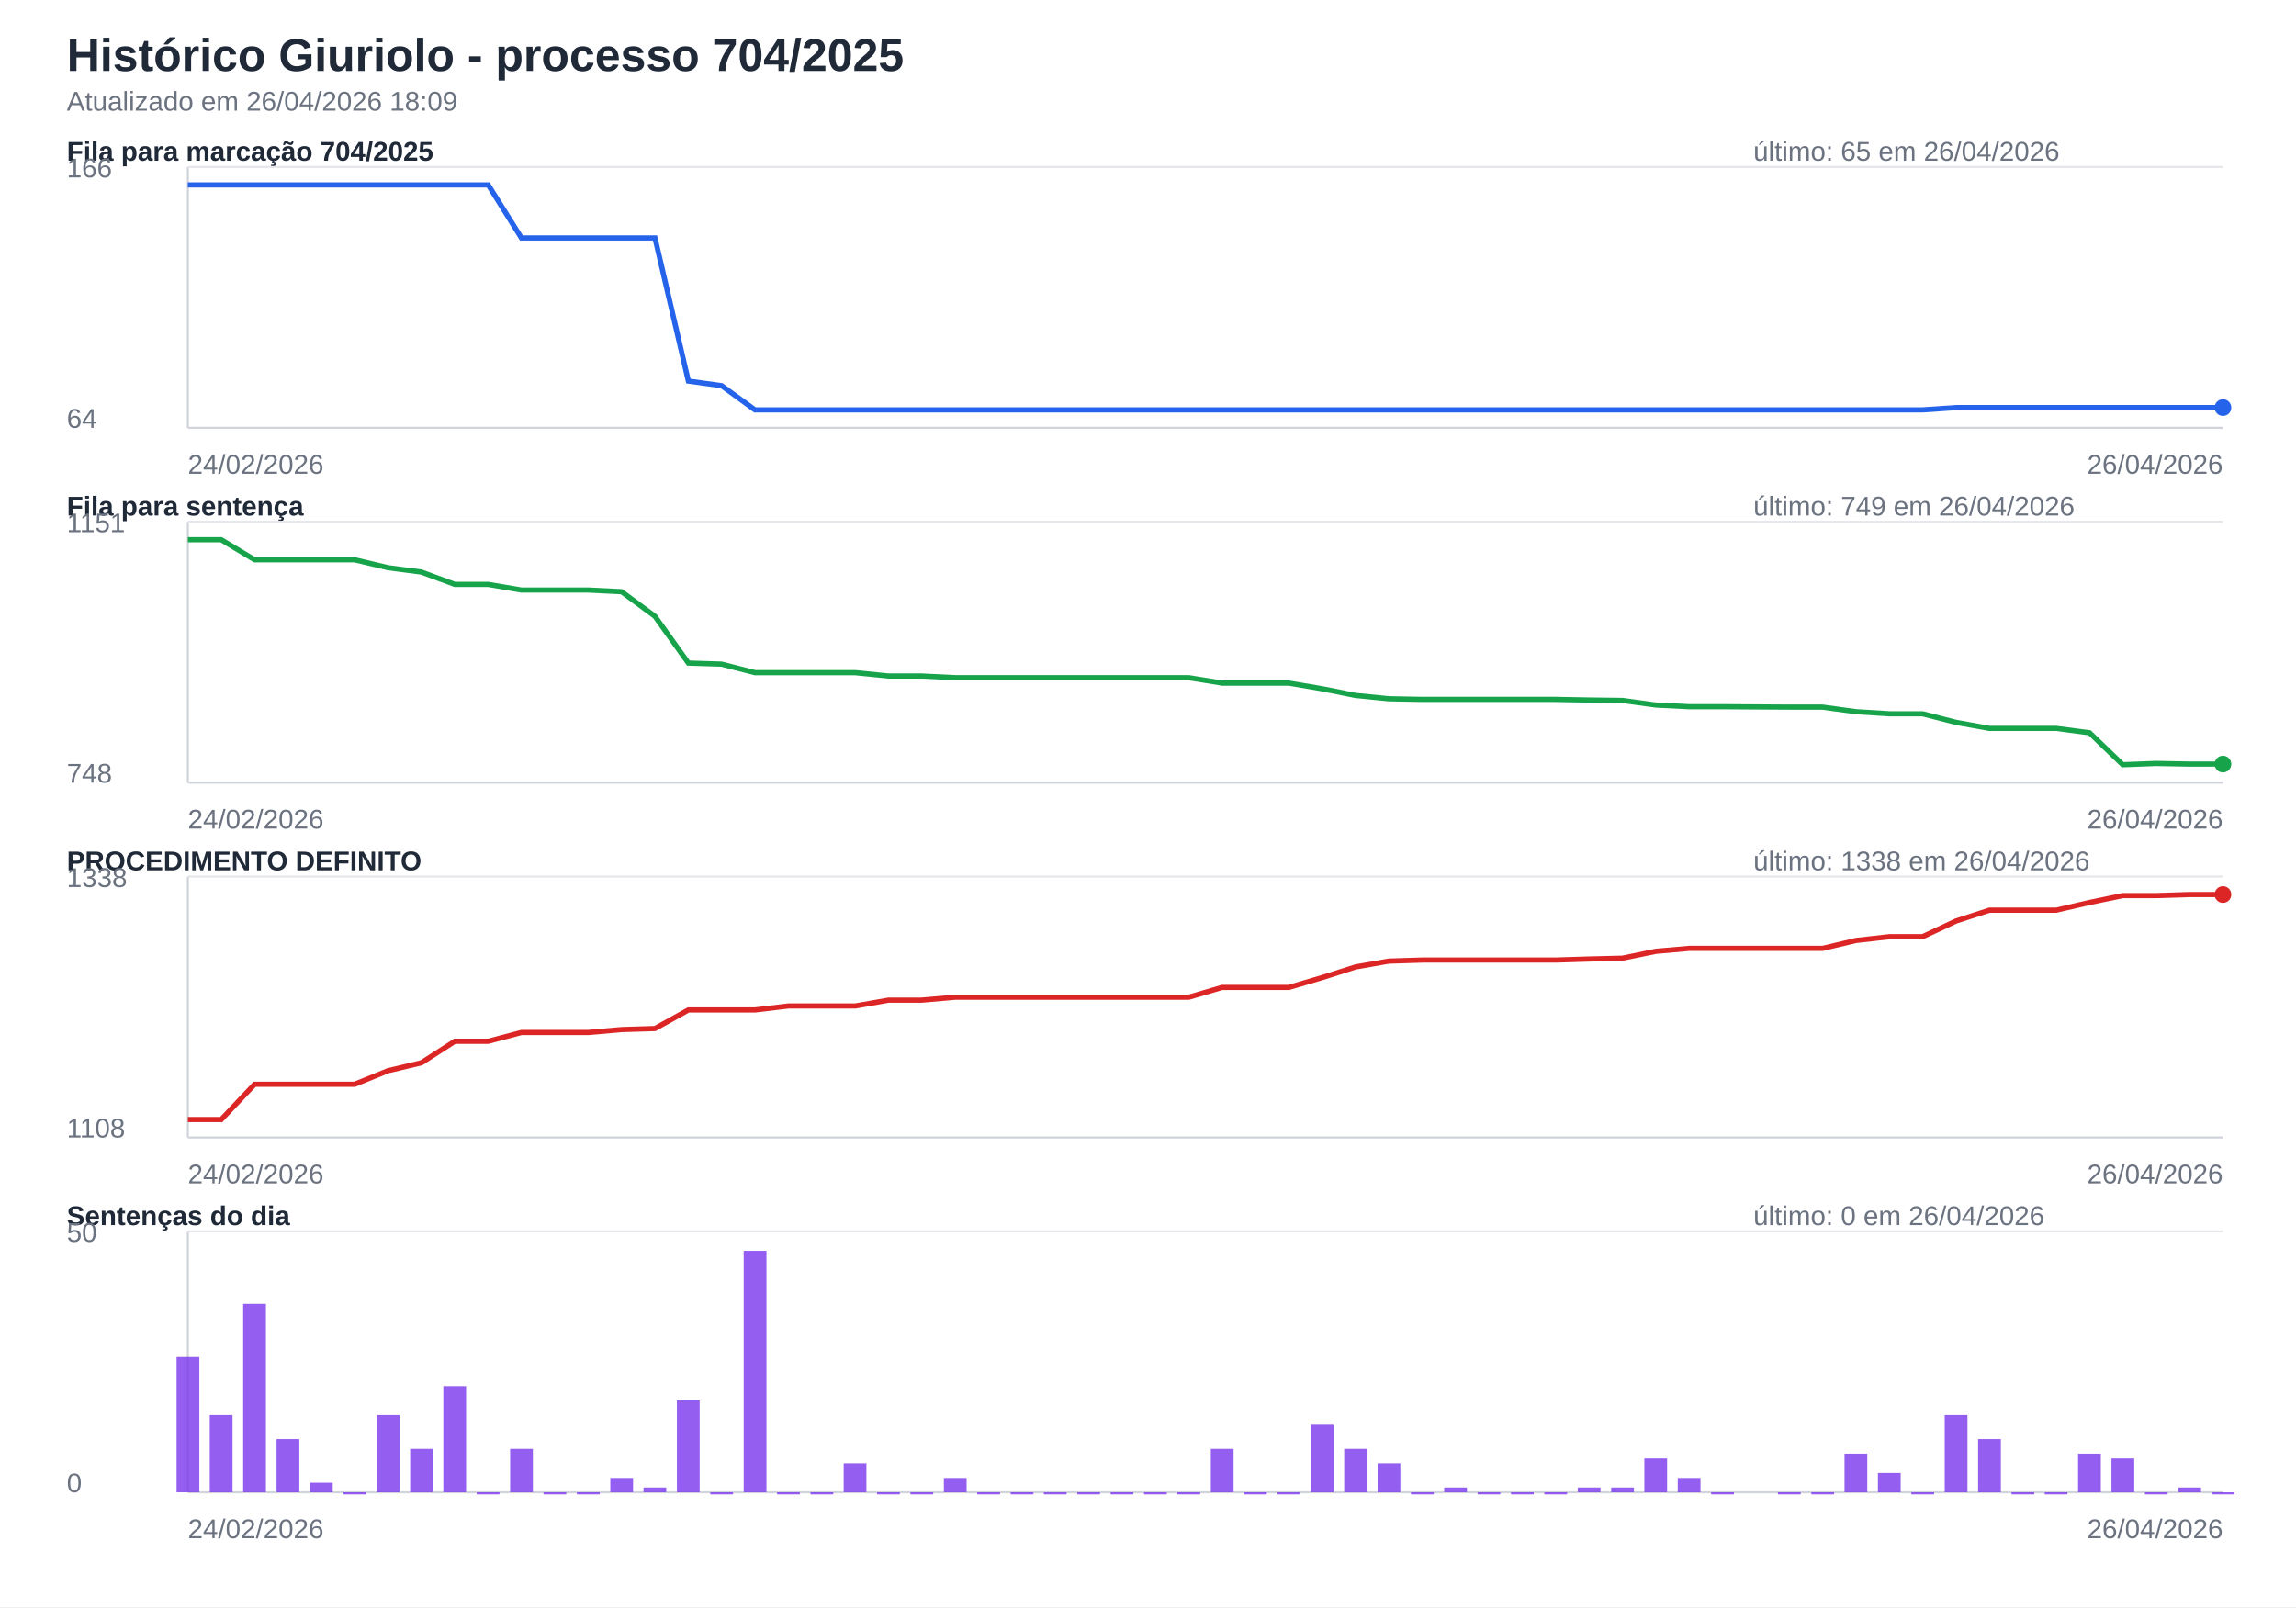
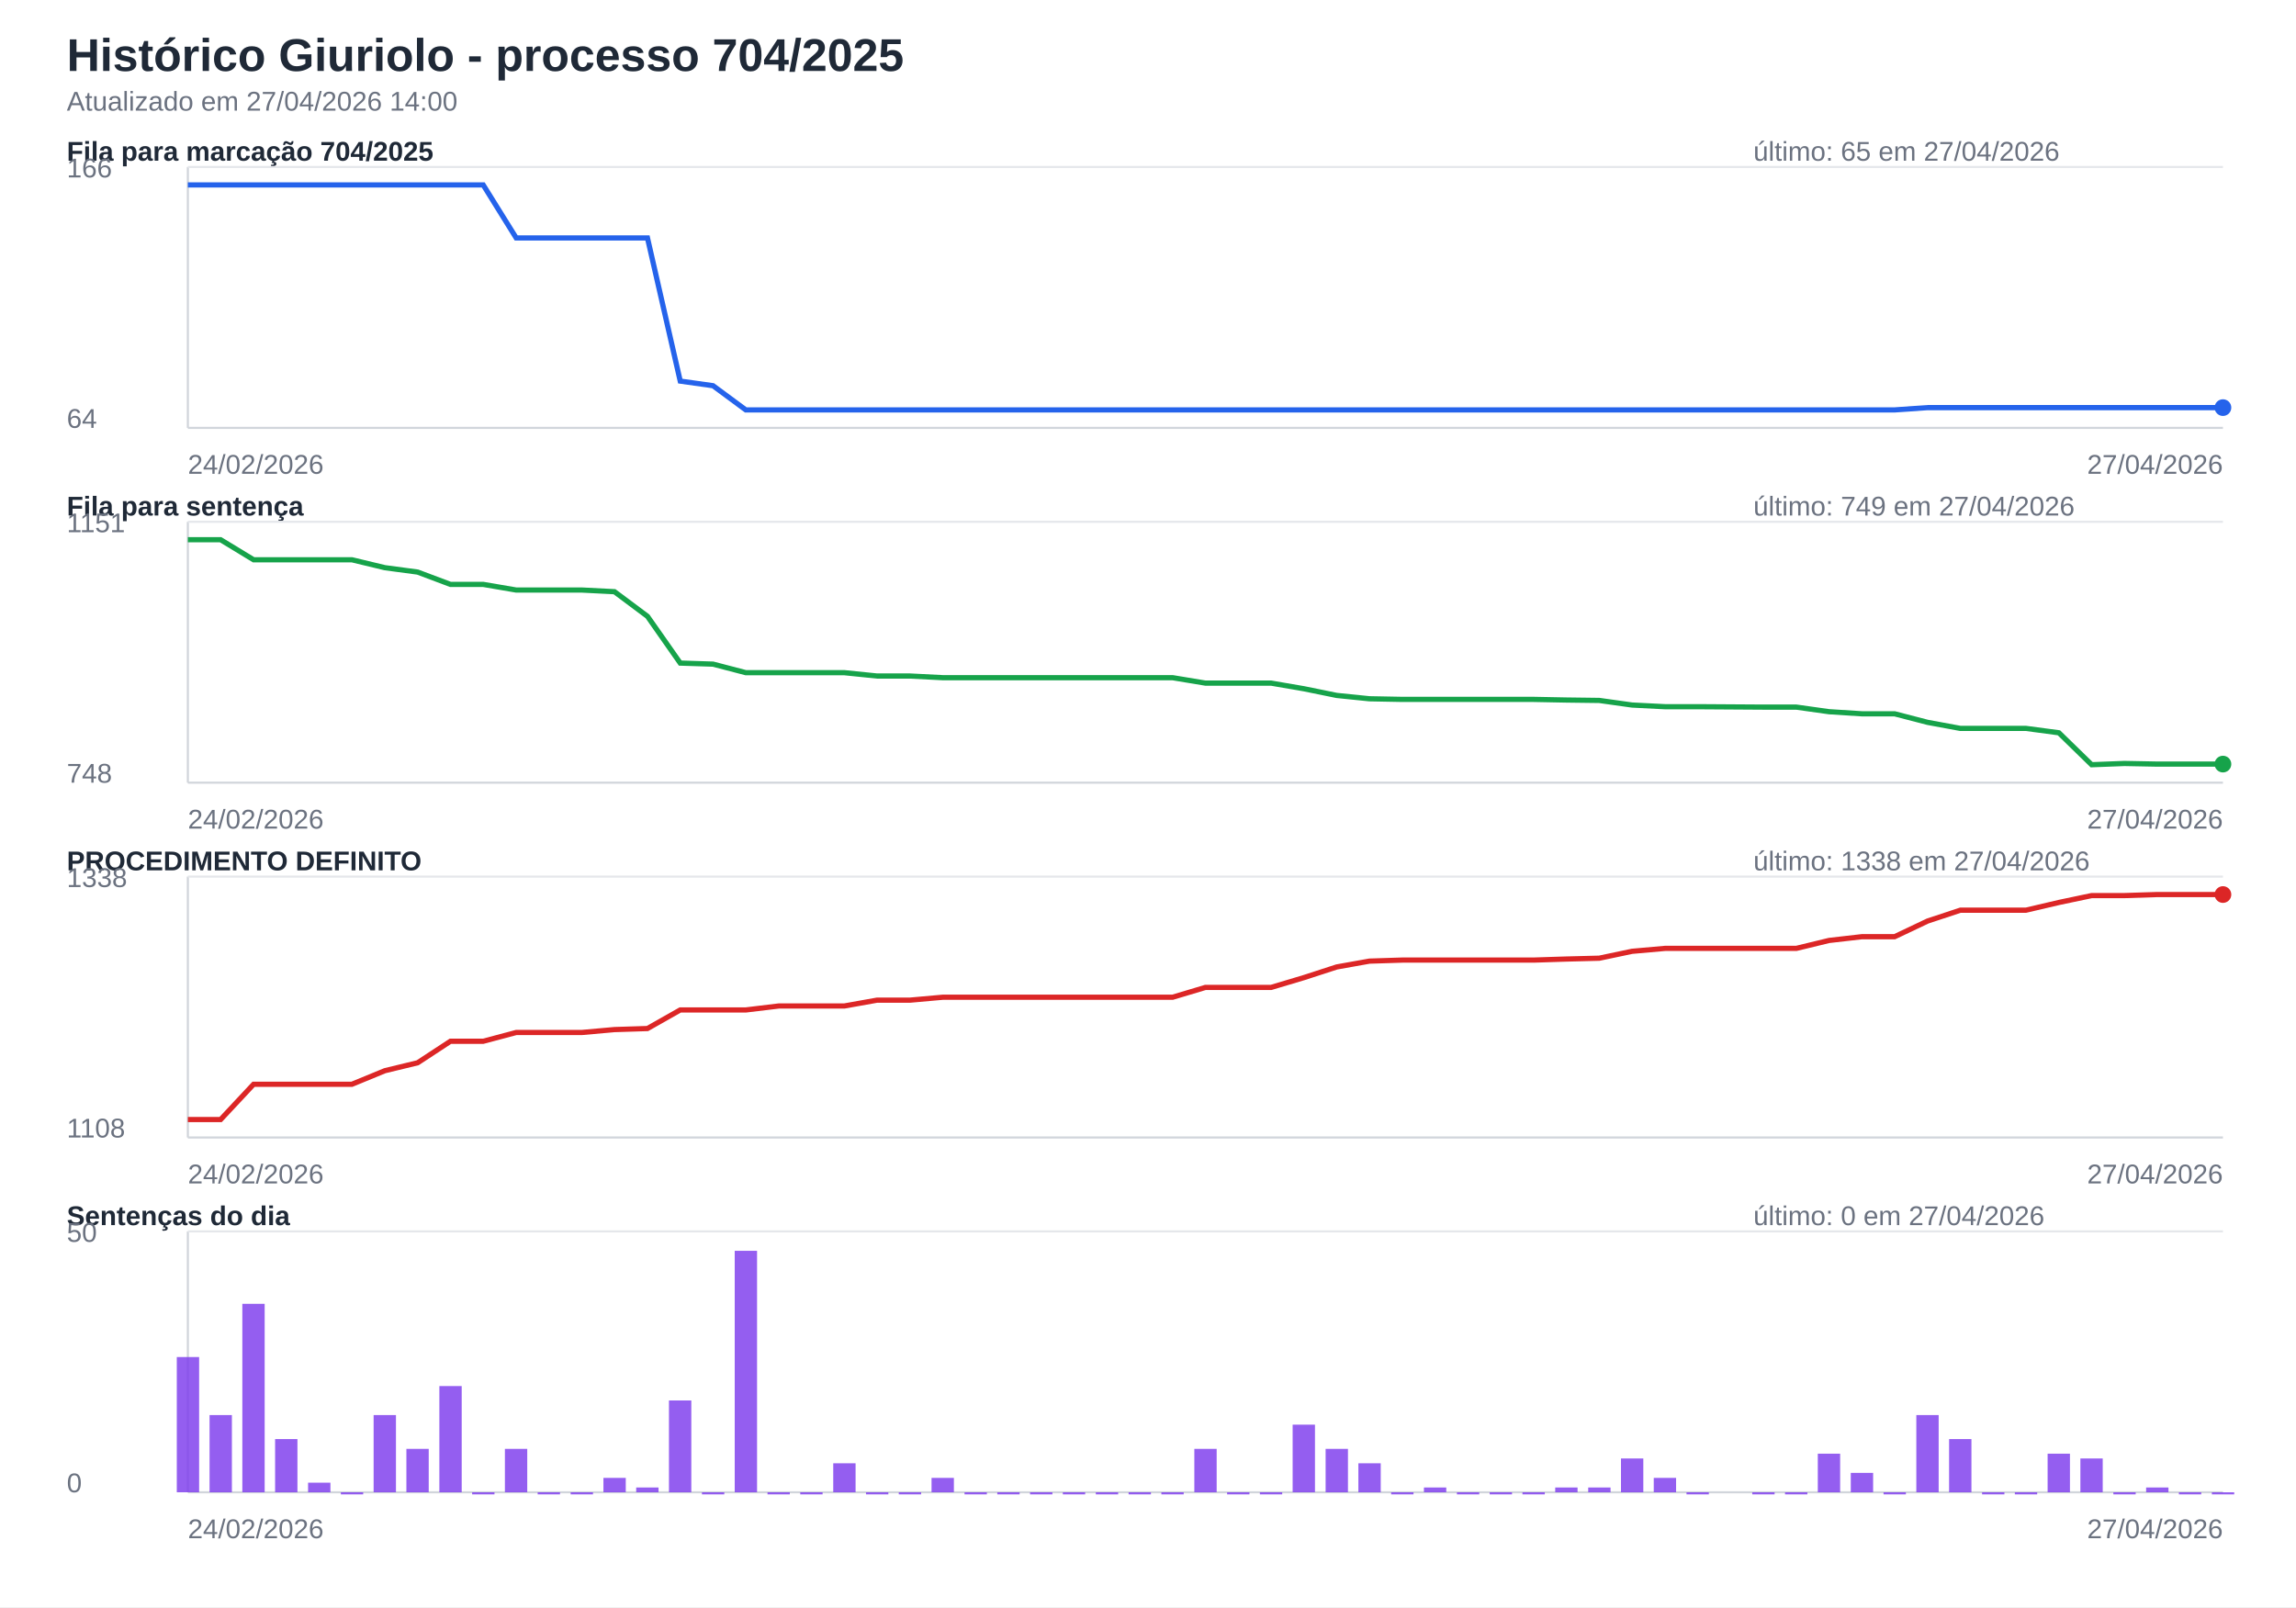
<svg xmlns="http://www.w3.org/2000/svg" width="1100" height="770" viewBox="0 0 1100 770">
  <rect width="100%" height="100%" fill="#ffffff" />
  <style>text{font-family:Segoe UI,Arial,sans-serif;font-size:13px;fill:#1f2937}.titulo{font-size:22px;font-weight:700}.sub{fill:#6b7280}.eixo{stroke:#d1d5db;stroke-width:1}.grade{stroke:#e5e7eb;stroke-width:1}.linha{fill:none;stroke-width:2.5}.barra{opacity:.82}</style>
  <text class="titulo" x="32" y="34">Histórico Giuriolo - processo 704/2025</text>
-   <text class="sub" x="32" y="53">Atualizado em 26/04/2026 18:09</text>
+   <text class="sub" x="32" y="53">Atualizado em 27/04/2026 14:00</text>
  <text x="32" y="77" font-weight="700">Fila para marcação 704/2025</text>
-   <text class="sub" x="840" y="77">último: 65 em 26/04/2026</text>
+   <text class="sub" x="840" y="77">último: 65 em 27/04/2026</text>
  <line class="eixo" x1="90" y1="205" x2="1065" y2="205" />
  <line class="eixo" x1="90" y1="80" x2="90" y2="205" />
  <line class="grade" x1="90" y1="80" x2="1065" y2="80" />
  <text class="sub" x="32" y="85">166</text>
  <text class="sub" x="32" y="205">64</text>
-   <path class="linha" stroke="#2563eb" d="M90.0,88.6 L106.0,88.6 L122.0,88.6 L138.0,88.6 L153.9,88.6 L169.9,88.6 L185.9,88.6 L201.9,88.6 L217.9,88.6 L233.9,88.6 L249.8,114.0 L265.8,114.0 L281.8,114.0 L297.8,114.0 L313.8,114.0 L329.8,182.6 L345.7,184.8 L361.7,196.4 L377.7,196.4 L393.7,196.4 L409.7,196.4 L425.7,196.4 L441.6,196.4 L457.6,196.4 L473.6,196.4 L489.6,196.4 L505.6,196.4 L521.6,196.4 L537.5,196.4 L553.5,196.4 L569.5,196.4 L585.5,196.4 L601.5,196.4 L617.5,196.4 L633.4,196.4 L649.4,196.4 L665.4,196.4 L681.4,196.4 L697.4,196.4 L713.4,196.4 L729.3,196.4 L745.3,196.4 L761.3,196.4 L777.3,196.4 L793.3,196.4 L809.3,196.4 L825.2,196.4 L857.2,196.4 L873.2,196.4 L889.2,196.4 L905.2,196.4 L921.1,196.4 L937.1,195.3 L953.1,195.3 L969.1,195.3 L985.1,195.3 L1001.1,195.3 L1017.0,195.3 L1033.0,195.3 L1049.0,195.3 L1065.0,195.3" />
+   <path class="linha" stroke="#2563eb" d="M90.0,88.6 L105.7,88.6 L121.5,88.6 L137.2,88.6 L152.9,88.6 L168.6,88.6 L184.4,88.6 L200.1,88.6 L215.8,88.6 L231.5,88.6 L247.3,114.0 L263.0,114.0 L278.7,114.0 L294.4,114.0 L310.2,114.0 L325.9,182.6 L341.6,184.8 L357.3,196.4 L373.1,196.4 L388.8,196.4 L404.5,196.4 L420.2,196.4 L436.0,196.4 L451.7,196.4 L467.4,196.4 L483.1,196.4 L498.9,196.4 L514.6,196.4 L530.3,196.4 L546.0,196.4 L561.8,196.4 L577.5,196.4 L593.2,196.4 L609.0,196.4 L624.7,196.4 L640.4,196.4 L656.1,196.4 L671.9,196.4 L687.6,196.4 L703.3,196.4 L719.0,196.4 L734.8,196.4 L750.5,196.4 L766.2,196.4 L781.9,196.4 L797.7,196.4 L813.4,196.4 L844.8,196.4 L860.6,196.4 L876.3,196.4 L892.0,196.4 L907.7,196.4 L923.5,195.3 L939.2,195.3 L954.9,195.3 L970.6,195.3 L986.4,195.3 L1002.1,195.3 L1017.8,195.3 L1033.5,195.3 L1049.3,195.3 L1065.0,195.3" />
  <circle cx="1065.0" cy="195.3" r="4" fill="#2563eb" />
  <text class="sub" x="90" y="227">24/02/2026</text>
-   <text class="sub" text-anchor="end" x="1065" y="227">26/04/2026</text>
+   <text class="sub" text-anchor="end" x="1065" y="227">27/04/2026</text>
  <text x="32" y="247" font-weight="700">Fila para sentença</text>
-   <text class="sub" x="840" y="247">último: 749 em 26/04/2026</text>
+   <text class="sub" x="840" y="247">último: 749 em 27/04/2026</text>
  <line class="eixo" x1="90" y1="375" x2="1065" y2="375" />
  <line class="eixo" x1="90" y1="250" x2="90" y2="375" />
  <line class="grade" x1="90" y1="250" x2="1065" y2="250" />
  <text class="sub" x="32" y="255">1151</text>
  <text class="sub" x="32" y="375">748</text>
-   <path class="linha" stroke="#16a34a" d="M90.0,258.6 L106.0,258.6 L122.0,268.2 L138.0,268.2 L153.9,268.2 L169.9,268.2 L185.9,272.0 L201.9,274.1 L217.9,280.0 L233.9,280.0 L249.8,282.7 L265.8,282.7 L281.8,282.7 L297.8,283.5 L313.8,295.3 L329.8,317.7 L345.7,318.2 L361.7,322.3 L377.7,322.3 L393.7,322.3 L409.7,322.3 L425.7,323.9 L441.6,323.9 L457.6,324.7 L473.6,324.7 L489.6,324.7 L505.6,324.7 L521.6,324.7 L537.5,324.7 L553.5,324.7 L569.5,324.7 L585.5,327.3 L601.5,327.3 L617.5,327.3 L633.4,330.0 L649.4,333.2 L665.4,334.8 L681.4,335.1 L697.4,335.1 L713.4,335.1 L729.3,335.1 L745.3,335.1 L761.3,335.4 L777.3,335.6 L793.3,337.8 L809.3,338.6 L825.2,338.6 L857.2,338.8 L873.2,338.8 L889.2,341.0 L905.2,342.0 L921.1,342.0 L937.1,346.1 L953.1,349.0 L969.1,349.0 L985.1,349.0 L1001.1,351.1 L1017.0,366.4 L1033.0,365.8 L1049.0,366.1 L1065.0,366.1" />
+   <path class="linha" stroke="#16a34a" d="M90.0,258.6 L105.7,258.6 L121.5,268.2 L137.2,268.2 L152.9,268.2 L168.6,268.2 L184.4,272.0 L200.1,274.1 L215.8,280.0 L231.5,280.0 L247.3,282.7 L263.0,282.7 L278.7,282.7 L294.4,283.5 L310.2,295.3 L325.9,317.7 L341.6,318.2 L357.3,322.3 L373.1,322.3 L388.8,322.3 L404.5,322.3 L420.2,323.9 L436.0,323.9 L451.7,324.7 L467.4,324.7 L483.1,324.7 L498.9,324.7 L514.6,324.7 L530.3,324.7 L546.0,324.7 L561.8,324.7 L577.5,327.3 L593.2,327.3 L609.0,327.3 L624.7,330.0 L640.4,333.2 L656.1,334.8 L671.9,335.1 L687.6,335.1 L703.3,335.1 L719.0,335.1 L734.8,335.1 L750.5,335.4 L766.2,335.6 L781.9,337.8 L797.7,338.6 L813.4,338.6 L844.8,338.8 L860.6,338.8 L876.3,341.0 L892.0,342.0 L907.7,342.0 L923.5,346.1 L939.2,349.0 L954.9,349.0 L970.6,349.0 L986.4,351.1 L1002.1,366.4 L1017.8,365.8 L1033.5,366.1 L1049.3,366.1 L1065.0,366.1" />
  <circle cx="1065.0" cy="366.1" r="4" fill="#16a34a" />
  <text class="sub" x="90" y="397">24/02/2026</text>
-   <text class="sub" text-anchor="end" x="1065" y="397">26/04/2026</text>
+   <text class="sub" text-anchor="end" x="1065" y="397">27/04/2026</text>
  <text x="32" y="417" font-weight="700">PROCEDIMENTO DEFINITO</text>
-   <text class="sub" x="840" y="417">último: 1338 em 26/04/2026</text>
+   <text class="sub" x="840" y="417">último: 1338 em 27/04/2026</text>
  <line class="eixo" x1="90" y1="545" x2="1065" y2="545" />
  <line class="eixo" x1="90" y1="420" x2="90" y2="545" />
  <line class="grade" x1="90" y1="420" x2="1065" y2="420" />
  <text class="sub" x="32" y="425">1338</text>
  <text class="sub" x="32" y="545">1108</text>
-   <path class="linha" stroke="#dc2626" d="M90.0,536.4 L106.0,536.4 L122.0,519.5 L138.0,519.5 L153.9,519.5 L169.9,519.5 L185.9,513.0 L201.9,509.2 L217.9,498.9 L233.9,498.9 L249.8,494.7 L265.8,494.7 L281.8,494.7 L297.8,493.3 L313.8,492.8 L329.8,483.9 L345.7,483.9 L361.7,483.9 L377.7,482.0 L393.7,482.0 L409.7,482.0 L425.7,479.2 L441.6,479.2 L457.6,477.8 L473.6,477.8 L489.6,477.8 L505.6,477.8 L521.6,477.8 L537.5,477.8 L553.5,477.8 L569.5,477.8 L585.5,473.1 L601.5,473.1 L617.5,473.1 L633.4,468.4 L649.4,463.3 L665.4,460.5 L681.4,460.0 L697.4,460.0 L713.4,460.0 L729.3,460.0 L745.3,460.0 L761.3,459.5 L777.3,459.1 L793.3,455.8 L809.3,454.4 L825.2,454.4 L857.2,454.4 L873.2,454.4 L889.2,450.6 L905.2,448.8 L921.1,448.8 L937.1,441.3 L953.1,436.1 L969.1,436.1 L985.1,436.1 L1001.1,432.4 L1017.0,429.1 L1033.0,429.1 L1049.0,428.6 L1065.0,428.6" />
+   <path class="linha" stroke="#dc2626" d="M90.0,536.4 L105.7,536.4 L121.5,519.5 L137.2,519.5 L152.9,519.5 L168.6,519.5 L184.4,513.0 L200.1,509.2 L215.8,498.9 L231.5,498.9 L247.3,494.7 L263.0,494.7 L278.7,494.7 L294.4,493.3 L310.2,492.8 L325.9,483.9 L341.6,483.9 L357.3,483.9 L373.1,482.0 L388.8,482.0 L404.5,482.0 L420.2,479.2 L436.0,479.2 L451.7,477.8 L467.4,477.8 L483.1,477.8 L498.9,477.8 L514.6,477.8 L530.3,477.8 L546.0,477.8 L561.8,477.8 L577.5,473.1 L593.2,473.1 L609.0,473.1 L624.7,468.4 L640.4,463.3 L656.1,460.5 L671.9,460.0 L687.6,460.0 L703.3,460.0 L719.0,460.0 L734.8,460.0 L750.5,459.5 L766.2,459.1 L781.9,455.8 L797.7,454.4 L813.4,454.4 L844.8,454.4 L860.6,454.4 L876.3,450.6 L892.0,448.8 L907.7,448.8 L923.5,441.3 L939.2,436.1 L954.9,436.1 L970.6,436.1 L986.4,432.4 L1002.1,429.1 L1017.8,429.1 L1033.5,428.6 L1049.3,428.6 L1065.0,428.6" />
  <circle cx="1065.0" cy="428.6" r="4" fill="#dc2626" />
  <text class="sub" x="90" y="567">24/02/2026</text>
-   <text class="sub" text-anchor="end" x="1065" y="567">26/04/2026</text>
+   <text class="sub" text-anchor="end" x="1065" y="567">27/04/2026</text>
  <text x="32" y="587" font-weight="700">Sentenças do dia</text>
-   <text class="sub" x="840" y="587">último: 0 em 26/04/2026</text>
+   <text class="sub" x="840" y="587">último: 0 em 27/04/2026</text>
  <line class="eixo" x1="90" y1="715" x2="1065" y2="715" />
  <line class="eixo" x1="90" y1="590" x2="90" y2="715" />
  <line class="grade" x1="90" y1="590" x2="1065" y2="590" />
  <text class="sub" x="32" y="595">50</text>
  <text class="sub" x="32" y="715">0</text>
-   <rect class="barra" x="84.6" y="650.2" width="10.9" height="64.8" fill="#7c3aed" />
-   <rect class="barra" x="100.5" y="678.0" width="10.9" height="37.0" fill="#7c3aed" />
-   <rect class="barra" x="116.5" y="624.7" width="10.9" height="90.3" fill="#7c3aed" />
-   <rect class="barra" x="132.5" y="689.5" width="10.9" height="25.5" fill="#7c3aed" />
-   <rect class="barra" x="148.5" y="710.4" width="10.9" height="4.6" fill="#7c3aed" />
-   <rect class="barra" x="164.5" y="715.0" width="10.9" height="1.0" fill="#7c3aed" />
-   <rect class="barra" x="180.5" y="678.0" width="10.9" height="37.0" fill="#7c3aed" />
-   <rect class="barra" x="196.5" y="694.2" width="10.9" height="20.8" fill="#7c3aed" />
-   <rect class="barra" x="212.4" y="664.1" width="10.9" height="50.9" fill="#7c3aed" />
-   <rect class="barra" x="228.4" y="715.0" width="10.9" height="1.0" fill="#7c3aed" />
-   <rect class="barra" x="244.4" y="694.2" width="10.9" height="20.8" fill="#7c3aed" />
-   <rect class="barra" x="260.4" y="715.0" width="10.9" height="1.0" fill="#7c3aed" />
-   <rect class="barra" x="276.4" y="715.0" width="10.9" height="1.0" fill="#7c3aed" />
-   <rect class="barra" x="292.4" y="708.1" width="10.9" height="6.9" fill="#7c3aed" />
-   <rect class="barra" x="308.3" y="712.7" width="10.9" height="2.3" fill="#7c3aed" />
-   <rect class="barra" x="324.3" y="671.0" width="10.9" height="44.0" fill="#7c3aed" />
-   <rect class="barra" x="340.3" y="715.0" width="10.9" height="1.0" fill="#7c3aed" />
-   <rect class="barra" x="356.3" y="599.3" width="10.9" height="115.7" fill="#7c3aed" />
-   <rect class="barra" x="372.3" y="715.0" width="10.9" height="1.0" fill="#7c3aed" />
-   <rect class="barra" x="388.3" y="715.0" width="10.9" height="1.0" fill="#7c3aed" />
-   <rect class="barra" x="404.2" y="701.1" width="10.9" height="13.9" fill="#7c3aed" />
-   <rect class="barra" x="420.2" y="715.0" width="10.9" height="1.0" fill="#7c3aed" />
-   <rect class="barra" x="436.2" y="715.0" width="10.9" height="1.0" fill="#7c3aed" />
-   <rect class="barra" x="452.2" y="708.1" width="10.9" height="6.9" fill="#7c3aed" />
-   <rect class="barra" x="468.2" y="715.0" width="10.9" height="1.0" fill="#7c3aed" />
-   <rect class="barra" x="484.2" y="715.0" width="10.9" height="1.0" fill="#7c3aed" />
-   <rect class="barra" x="500.1" y="715.0" width="10.9" height="1.0" fill="#7c3aed" />
-   <rect class="barra" x="516.1" y="715.0" width="10.9" height="1.0" fill="#7c3aed" />
-   <rect class="barra" x="532.1" y="715.0" width="10.9" height="1.0" fill="#7c3aed" />
-   <rect class="barra" x="548.1" y="715.0" width="10.9" height="1.0" fill="#7c3aed" />
-   <rect class="barra" x="564.1" y="715.0" width="10.9" height="1.0" fill="#7c3aed" />
-   <rect class="barra" x="580.1" y="694.2" width="10.9" height="20.8" fill="#7c3aed" />
-   <rect class="barra" x="596.0" y="715.0" width="10.9" height="1.0" fill="#7c3aed" />
-   <rect class="barra" x="612.0" y="715.0" width="10.9" height="1.0" fill="#7c3aed" />
-   <rect class="barra" x="628.0" y="682.6" width="10.9" height="32.4" fill="#7c3aed" />
-   <rect class="barra" x="644.0" y="694.2" width="10.9" height="20.8" fill="#7c3aed" />
-   <rect class="barra" x="660.0" y="701.1" width="10.9" height="13.9" fill="#7c3aed" />
-   <rect class="barra" x="676.0" y="715.0" width="10.9" height="1.0" fill="#7c3aed" />
-   <rect class="barra" x="691.9" y="712.7" width="10.9" height="2.3" fill="#7c3aed" />
-   <rect class="barra" x="707.9" y="715.0" width="10.9" height="1.0" fill="#7c3aed" />
-   <rect class="barra" x="723.9" y="715.0" width="10.9" height="1.0" fill="#7c3aed" />
-   <rect class="barra" x="739.9" y="715.0" width="10.9" height="1.0" fill="#7c3aed" />
-   <rect class="barra" x="755.9" y="712.7" width="10.9" height="2.3" fill="#7c3aed" />
-   <rect class="barra" x="771.9" y="712.7" width="10.9" height="2.3" fill="#7c3aed" />
-   <rect class="barra" x="787.8" y="698.8" width="10.9" height="16.2" fill="#7c3aed" />
-   <rect class="barra" x="803.8" y="708.1" width="10.9" height="6.9" fill="#7c3aed" />
-   <rect class="barra" x="819.8" y="715.0" width="10.9" height="1.0" fill="#7c3aed" />
-   <rect class="barra" x="851.8" y="715.0" width="10.9" height="1.0" fill="#7c3aed" />
-   <rect class="barra" x="867.8" y="715.0" width="10.9" height="1.0" fill="#7c3aed" />
-   <rect class="barra" x="883.7" y="696.5" width="10.9" height="18.5" fill="#7c3aed" />
-   <rect class="barra" x="899.7" y="705.7" width="10.9" height="9.3" fill="#7c3aed" />
-   <rect class="barra" x="915.7" y="715.0" width="10.9" height="1.0" fill="#7c3aed" />
-   <rect class="barra" x="931.7" y="678.0" width="10.9" height="37.0" fill="#7c3aed" />
-   <rect class="barra" x="947.7" y="689.5" width="10.9" height="25.5" fill="#7c3aed" />
-   <rect class="barra" x="963.7" y="715.0" width="10.9" height="1.0" fill="#7c3aed" />
-   <rect class="barra" x="979.6" y="715.0" width="10.9" height="1.0" fill="#7c3aed" />
-   <rect class="barra" x="995.6" y="696.5" width="10.9" height="18.5" fill="#7c3aed" />
-   <rect class="barra" x="1011.6" y="698.8" width="10.9" height="16.2" fill="#7c3aed" />
-   <rect class="barra" x="1027.6" y="715.0" width="10.9" height="1.0" fill="#7c3aed" />
-   <rect class="barra" x="1043.6" y="712.7" width="10.9" height="2.3" fill="#7c3aed" />
-   <rect class="barra" x="1059.6" y="715.0" width="10.9" height="1.0" fill="#7c3aed" />
+   <rect class="barra" x="84.7" y="650.2" width="10.7" height="64.8" fill="#7c3aed" />
+   <rect class="barra" x="100.4" y="678.0" width="10.7" height="37.0" fill="#7c3aed" />
+   <rect class="barra" x="116.1" y="624.7" width="10.7" height="90.3" fill="#7c3aed" />
+   <rect class="barra" x="131.8" y="689.5" width="10.7" height="25.5" fill="#7c3aed" />
+   <rect class="barra" x="147.6" y="710.4" width="10.7" height="4.6" fill="#7c3aed" />
+   <rect class="barra" x="163.3" y="715.0" width="10.7" height="1.0" fill="#7c3aed" />
+   <rect class="barra" x="179.0" y="678.0" width="10.7" height="37.0" fill="#7c3aed" />
+   <rect class="barra" x="194.7" y="694.2" width="10.7" height="20.8" fill="#7c3aed" />
+   <rect class="barra" x="210.5" y="664.1" width="10.7" height="50.9" fill="#7c3aed" />
+   <rect class="barra" x="226.2" y="715.0" width="10.7" height="1.0" fill="#7c3aed" />
+   <rect class="barra" x="241.9" y="694.2" width="10.7" height="20.8" fill="#7c3aed" />
+   <rect class="barra" x="257.6" y="715.0" width="10.7" height="1.0" fill="#7c3aed" />
+   <rect class="barra" x="273.4" y="715.0" width="10.7" height="1.0" fill="#7c3aed" />
+   <rect class="barra" x="289.1" y="708.1" width="10.7" height="6.9" fill="#7c3aed" />
+   <rect class="barra" x="304.8" y="712.7" width="10.7" height="2.3" fill="#7c3aed" />
+   <rect class="barra" x="320.5" y="671.0" width="10.7" height="44.0" fill="#7c3aed" />
+   <rect class="barra" x="336.3" y="715.0" width="10.7" height="1.0" fill="#7c3aed" />
+   <rect class="barra" x="352.0" y="599.3" width="10.7" height="115.7" fill="#7c3aed" />
+   <rect class="barra" x="367.7" y="715.0" width="10.7" height="1.0" fill="#7c3aed" />
+   <rect class="barra" x="383.4" y="715.0" width="10.7" height="1.0" fill="#7c3aed" />
+   <rect class="barra" x="399.2" y="701.1" width="10.7" height="13.9" fill="#7c3aed" />
+   <rect class="barra" x="414.9" y="715.0" width="10.7" height="1.0" fill="#7c3aed" />
+   <rect class="barra" x="430.6" y="715.0" width="10.7" height="1.0" fill="#7c3aed" />
+   <rect class="barra" x="446.3" y="708.1" width="10.7" height="6.9" fill="#7c3aed" />
+   <rect class="barra" x="462.1" y="715.0" width="10.7" height="1.0" fill="#7c3aed" />
+   <rect class="barra" x="477.8" y="715.0" width="10.7" height="1.0" fill="#7c3aed" />
+   <rect class="barra" x="493.5" y="715.0" width="10.7" height="1.0" fill="#7c3aed" />
+   <rect class="barra" x="509.2" y="715.0" width="10.7" height="1.0" fill="#7c3aed" />
+   <rect class="barra" x="525.0" y="715.0" width="10.7" height="1.0" fill="#7c3aed" />
+   <rect class="barra" x="540.7" y="715.0" width="10.7" height="1.0" fill="#7c3aed" />
+   <rect class="barra" x="556.4" y="715.0" width="10.7" height="1.0" fill="#7c3aed" />
+   <rect class="barra" x="572.2" y="694.2" width="10.7" height="20.8" fill="#7c3aed" />
+   <rect class="barra" x="587.9" y="715.0" width="10.7" height="1.0" fill="#7c3aed" />
+   <rect class="barra" x="603.6" y="715.0" width="10.7" height="1.0" fill="#7c3aed" />
+   <rect class="barra" x="619.3" y="682.6" width="10.7" height="32.4" fill="#7c3aed" />
+   <rect class="barra" x="635.1" y="694.2" width="10.7" height="20.8" fill="#7c3aed" />
+   <rect class="barra" x="650.8" y="701.1" width="10.7" height="13.9" fill="#7c3aed" />
+   <rect class="barra" x="666.5" y="715.0" width="10.7" height="1.0" fill="#7c3aed" />
+   <rect class="barra" x="682.2" y="712.7" width="10.7" height="2.3" fill="#7c3aed" />
+   <rect class="barra" x="698.0" y="715.0" width="10.7" height="1.0" fill="#7c3aed" />
+   <rect class="barra" x="713.7" y="715.0" width="10.7" height="1.0" fill="#7c3aed" />
+   <rect class="barra" x="729.4" y="715.0" width="10.7" height="1.0" fill="#7c3aed" />
+   <rect class="barra" x="745.1" y="712.7" width="10.7" height="2.3" fill="#7c3aed" />
+   <rect class="barra" x="760.9" y="712.7" width="10.7" height="2.3" fill="#7c3aed" />
+   <rect class="barra" x="776.6" y="698.8" width="10.7" height="16.2" fill="#7c3aed" />
+   <rect class="barra" x="792.3" y="708.1" width="10.7" height="6.9" fill="#7c3aed" />
+   <rect class="barra" x="808.0" y="715.0" width="10.7" height="1.0" fill="#7c3aed" />
+   <rect class="barra" x="839.5" y="715.0" width="10.7" height="1.0" fill="#7c3aed" />
+   <rect class="barra" x="855.2" y="715.0" width="10.7" height="1.0" fill="#7c3aed" />
+   <rect class="barra" x="870.9" y="696.5" width="10.7" height="18.5" fill="#7c3aed" />
+   <rect class="barra" x="886.7" y="705.7" width="10.7" height="9.3" fill="#7c3aed" />
+   <rect class="barra" x="902.4" y="715.0" width="10.7" height="1.0" fill="#7c3aed" />
+   <rect class="barra" x="918.1" y="678.0" width="10.7" height="37.0" fill="#7c3aed" />
+   <rect class="barra" x="933.8" y="689.5" width="10.7" height="25.5" fill="#7c3aed" />
+   <rect class="barra" x="949.6" y="715.0" width="10.7" height="1.0" fill="#7c3aed" />
+   <rect class="barra" x="965.3" y="715.0" width="10.7" height="1.0" fill="#7c3aed" />
+   <rect class="barra" x="981.0" y="696.5" width="10.7" height="18.5" fill="#7c3aed" />
+   <rect class="barra" x="996.7" y="698.8" width="10.7" height="16.2" fill="#7c3aed" />
+   <rect class="barra" x="1012.5" y="715.0" width="10.7" height="1.0" fill="#7c3aed" />
+   <rect class="barra" x="1028.2" y="712.7" width="10.7" height="2.3" fill="#7c3aed" />
+   <rect class="barra" x="1043.9" y="715.0" width="10.7" height="1.0" fill="#7c3aed" />
+   <rect class="barra" x="1059.7" y="715.0" width="10.7" height="1.0" fill="#7c3aed" />
  <text class="sub" x="90" y="737">24/02/2026</text>
-   <text class="sub" text-anchor="end" x="1065" y="737">26/04/2026</text>
+   <text class="sub" text-anchor="end" x="1065" y="737">27/04/2026</text>
</svg>
